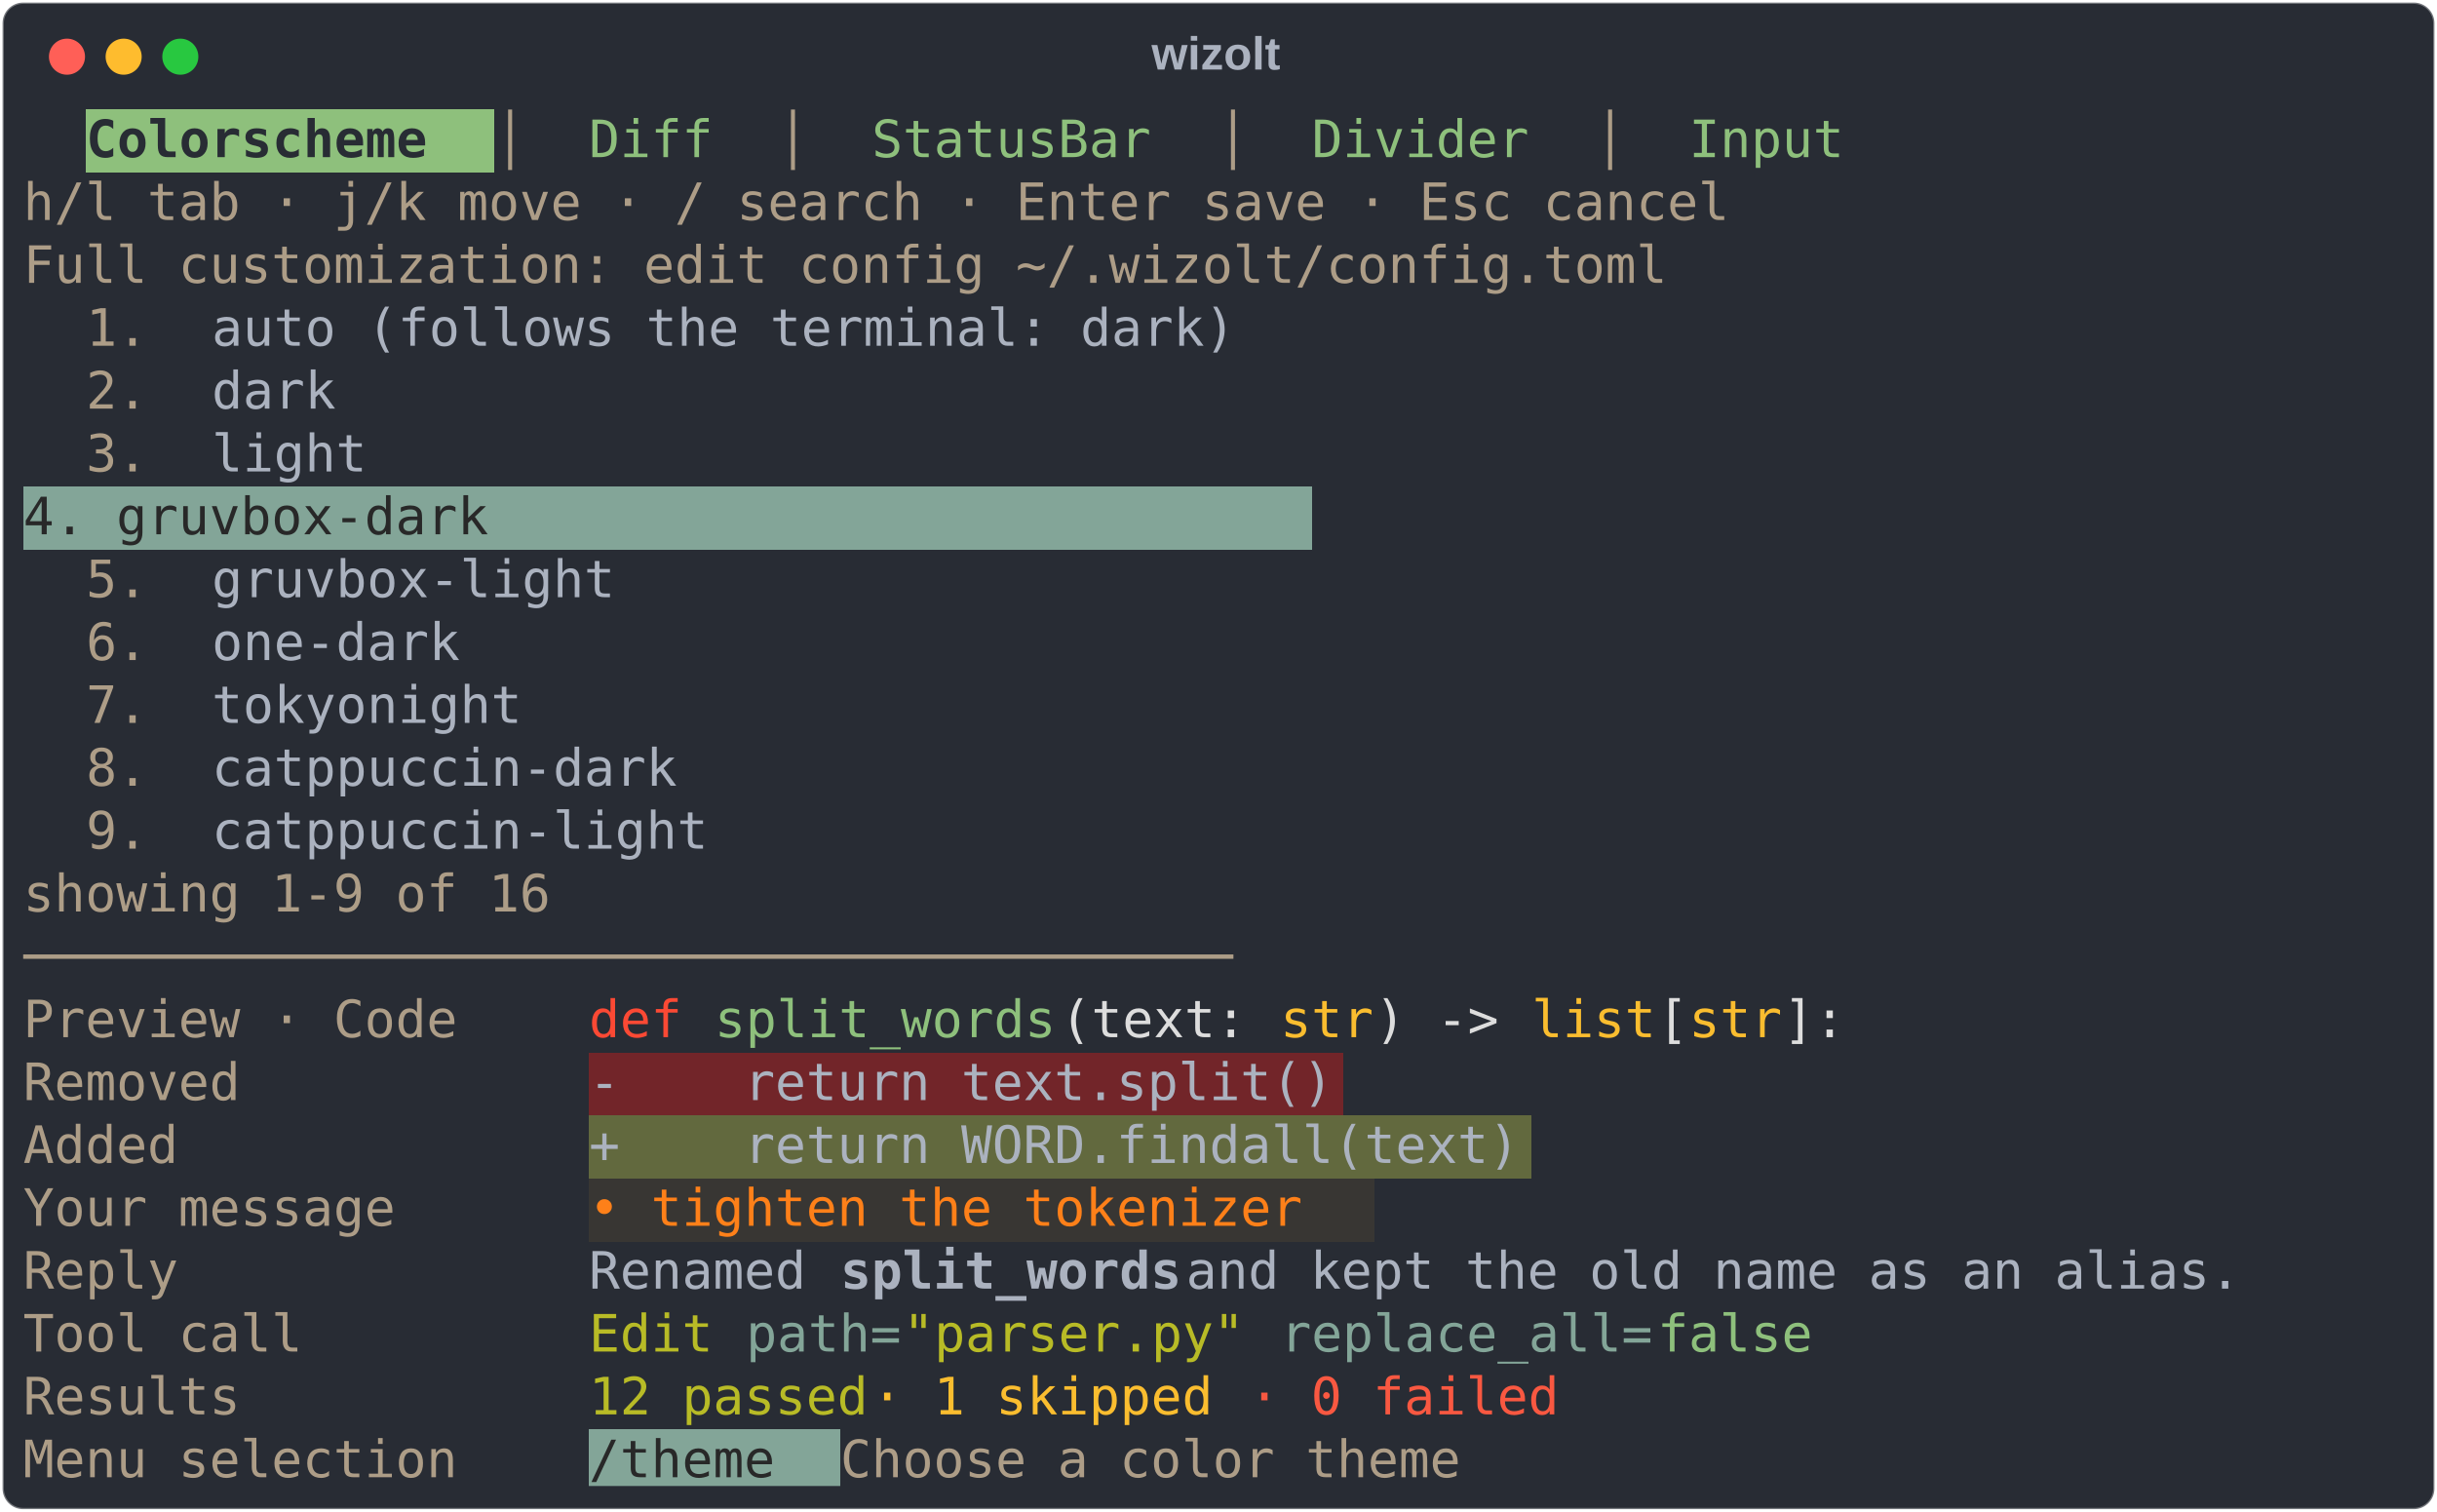
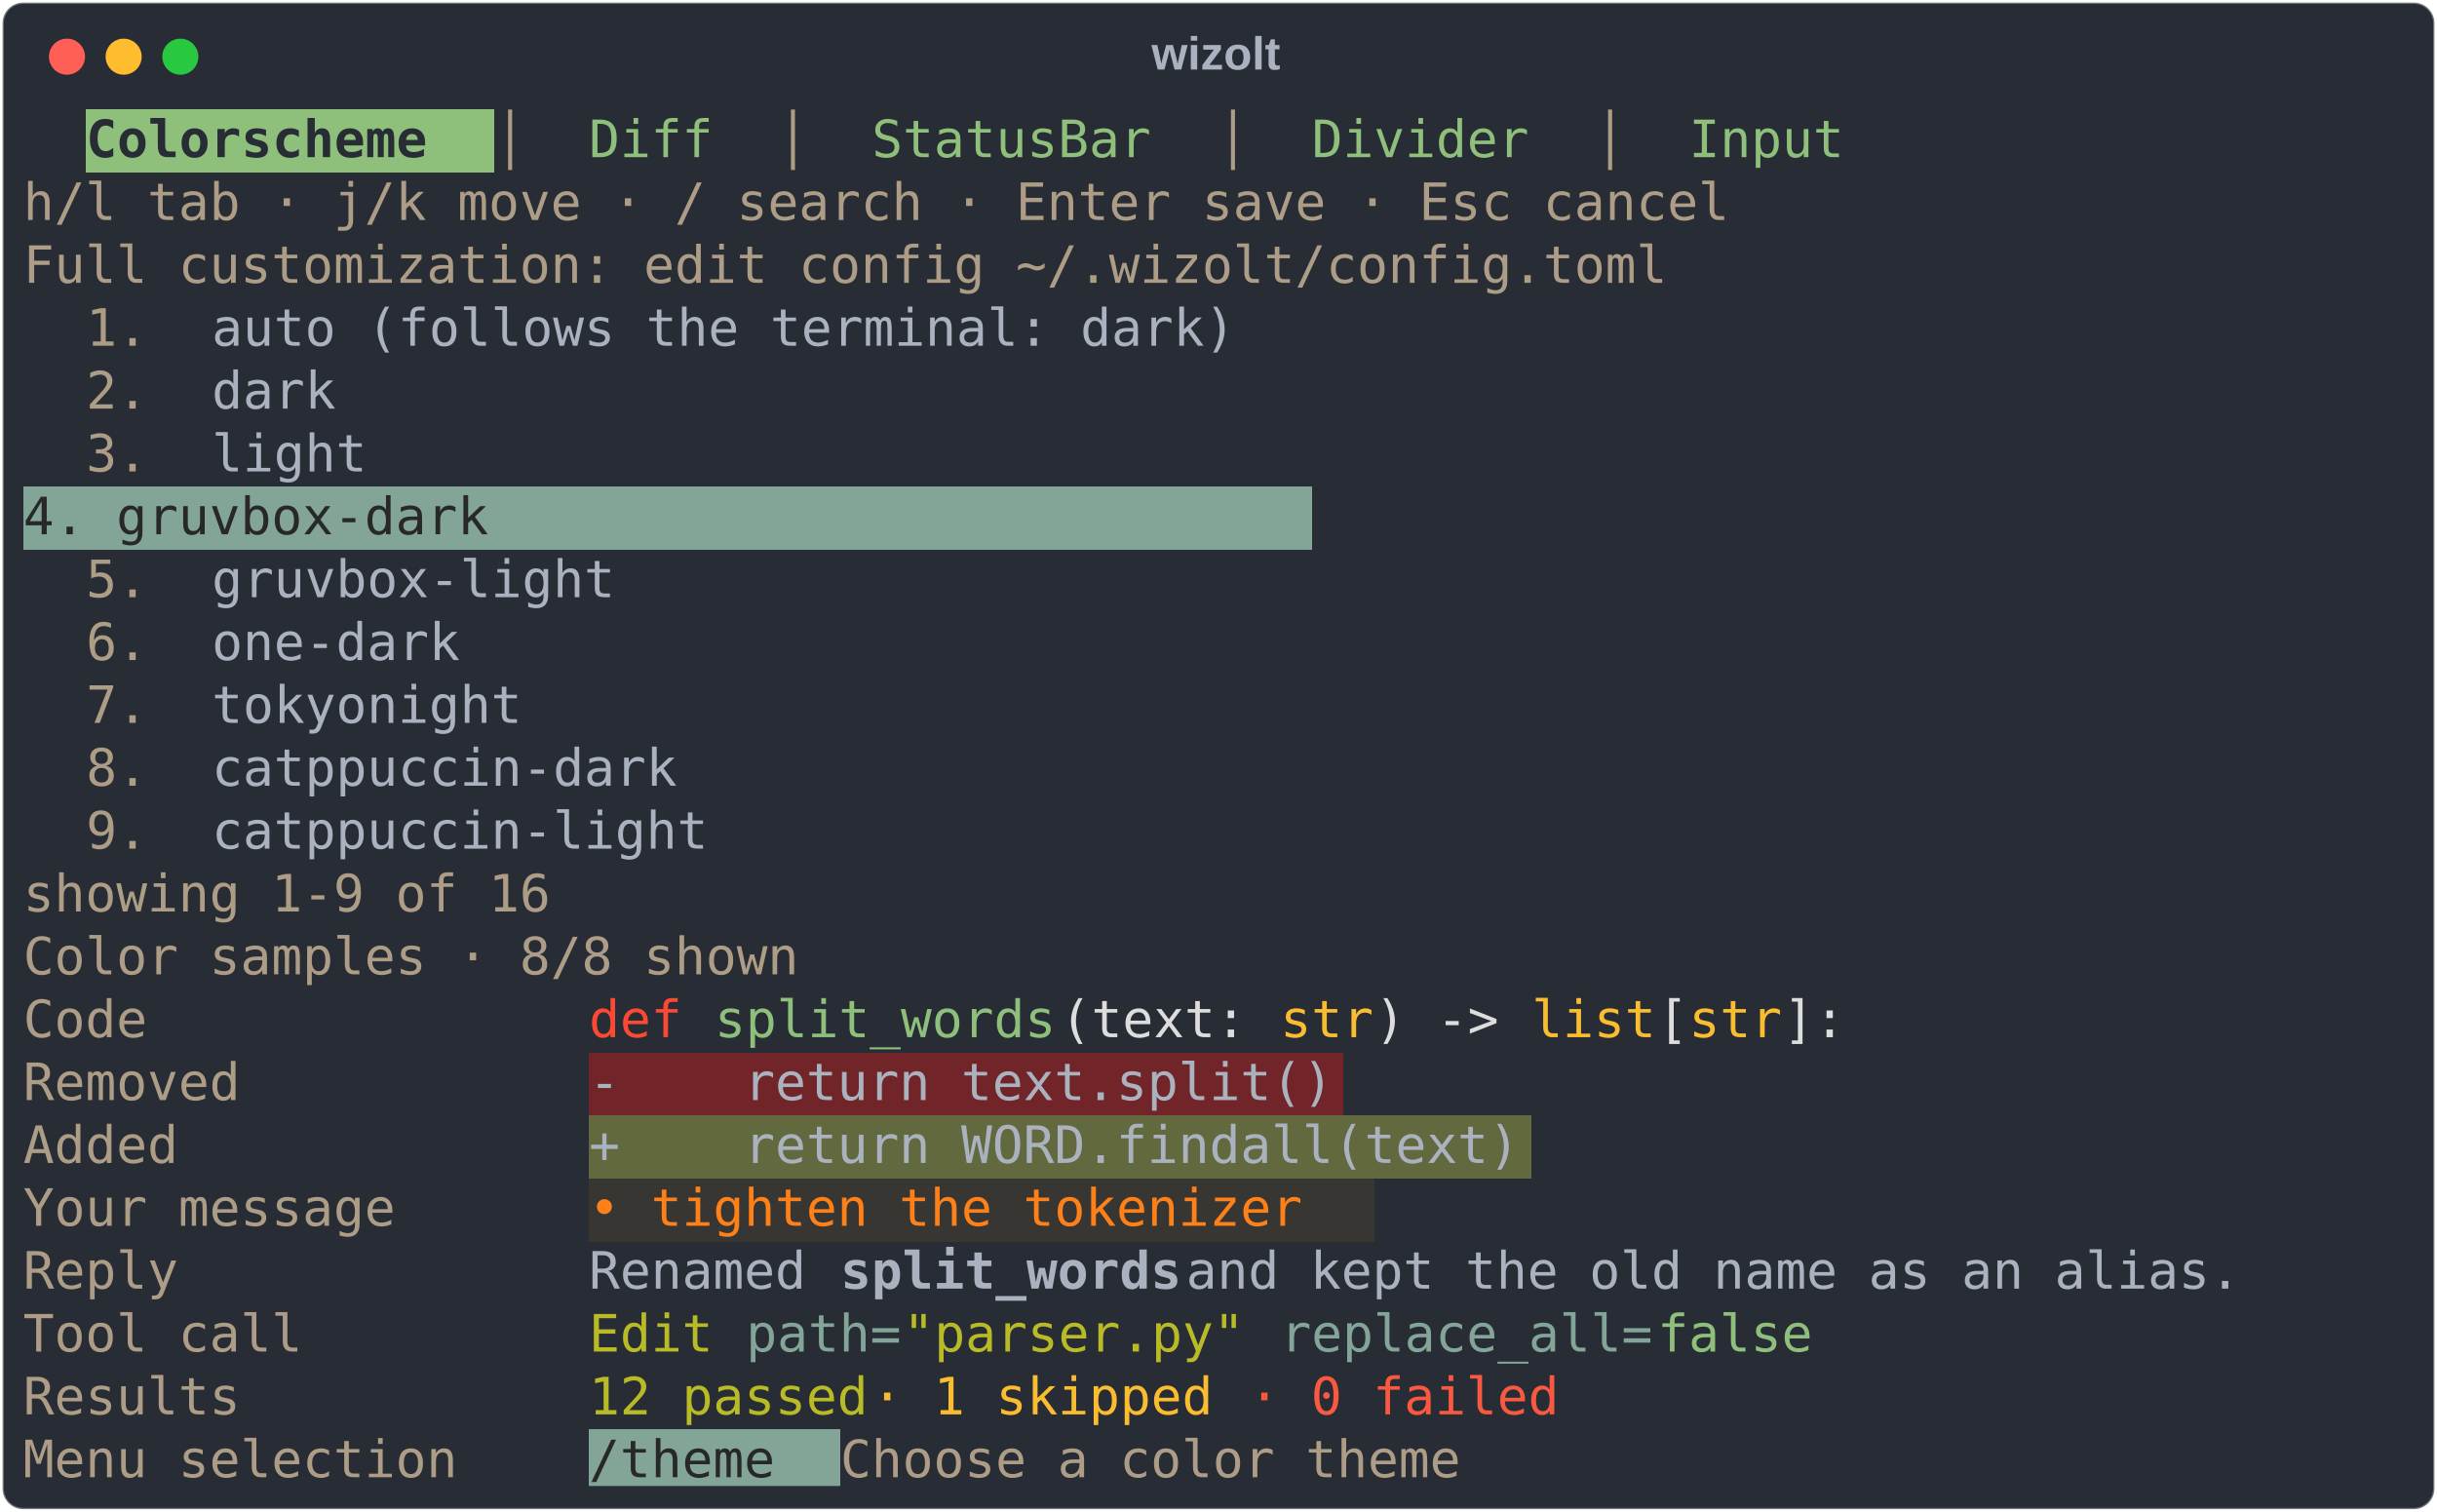
<svg xmlns="http://www.w3.org/2000/svg" class="rich-terminal" viewBox="0 0 946 586.8">
  <style>

    @font-face {
        font-family: "Fira Code";
        src: local("FiraCode-Regular"),
                url("https://cdnjs.cloudflare.com/ajax/libs/firacode/6.2.0/woff2/FiraCode-Regular.woff2") format("woff2"),
                url("https://cdnjs.cloudflare.com/ajax/libs/firacode/6.2.0/woff/FiraCode-Regular.woff") format("woff");
        font-style: normal;
        font-weight: 400;
    }
    @font-face {
        font-family: "Fira Code";
        src: local("FiraCode-Bold"),
                url("https://cdnjs.cloudflare.com/ajax/libs/firacode/6.2.0/woff2/FiraCode-Bold.woff2") format("woff2"),
                url("https://cdnjs.cloudflare.com/ajax/libs/firacode/6.2.0/woff/FiraCode-Bold.woff") format("woff");
        font-style: bold;
        font-weight: 700;
    }

    .appearance-picker-matrix {
        font-family: Fira Code, monospace;
        font-size: 20px;
        line-height: 24.4px;
        font-variant-east-asian: full-width;
    }

    .appearance-picker-title {
        font-size: 18px;
        font-weight: bold;
        font-family: arial;
    }

    .appearance-picker-r1 { fill: #abb2bf }
.appearance-picker-r2 { fill: #282c34;font-weight: bold }
.appearance-picker-r3 { fill: #ad9d87 }
.appearance-picker-r4 { fill: #8ec07c }
.appearance-picker-r5 { fill: #282828 }
.appearance-picker-r6 { fill: #fb4934 }
.appearance-picker-r7 { fill: #dddddd }
.appearance-picker-r8 { fill: #fabd2f }
.appearance-picker-r9 { fill: #fe8019 }
.appearance-picker-r10 { fill: #abb2bf;font-weight: bold }
.appearance-picker-r11 { fill: #b8bb26 }
.appearance-picker-r12 { fill: #83a598 }
.appearance-picker-r13 { fill: #f95841 }
    </style>
  <defs>
    <clipPath id="appearance-picker-clip-terminal">
      <rect x="0" y="0" width="926.2" height="535.8" />
    </clipPath>
    <clipPath id="appearance-picker-line-0">
      <rect x="0" y="1.5" width="927.2" height="24.65" />
    </clipPath>
    <clipPath id="appearance-picker-line-1">
      <rect x="0" y="25.9" width="927.2" height="24.65" />
    </clipPath>
    <clipPath id="appearance-picker-line-2">
      <rect x="0" y="50.3" width="927.2" height="24.65" />
    </clipPath>
    <clipPath id="appearance-picker-line-3">
      <rect x="0" y="74.7" width="927.2" height="24.65" />
    </clipPath>
    <clipPath id="appearance-picker-line-4">
      <rect x="0" y="99.1" width="927.2" height="24.65" />
    </clipPath>
    <clipPath id="appearance-picker-line-5">
      <rect x="0" y="123.5" width="927.2" height="24.65" />
    </clipPath>
    <clipPath id="appearance-picker-line-6">
      <rect x="0" y="147.9" width="927.2" height="24.65" />
    </clipPath>
    <clipPath id="appearance-picker-line-7">
      <rect x="0" y="172.3" width="927.2" height="24.65" />
    </clipPath>
    <clipPath id="appearance-picker-line-8">
      <rect x="0" y="196.7" width="927.2" height="24.65" />
    </clipPath>
    <clipPath id="appearance-picker-line-9">
      <rect x="0" y="221.1" width="927.2" height="24.65" />
    </clipPath>
    <clipPath id="appearance-picker-line-10">
      <rect x="0" y="245.5" width="927.2" height="24.65" />
    </clipPath>
    <clipPath id="appearance-picker-line-11">
      <rect x="0" y="269.9" width="927.2" height="24.65" />
    </clipPath>
    <clipPath id="appearance-picker-line-12">
      <rect x="0" y="294.3" width="927.2" height="24.65" />
    </clipPath>
    <clipPath id="appearance-picker-line-13">
      <rect x="0" y="318.7" width="927.2" height="24.65" />
    </clipPath>
    <clipPath id="appearance-picker-line-14">
      <rect x="0" y="343.1" width="927.2" height="24.65" />
    </clipPath>
    <clipPath id="appearance-picker-line-15">
      <rect x="0" y="367.5" width="927.2" height="24.65" />
    </clipPath>
    <clipPath id="appearance-picker-line-16">
      <rect x="0" y="391.9" width="927.2" height="24.65" />
    </clipPath>
    <clipPath id="appearance-picker-line-17">
      <rect x="0" y="416.3" width="927.2" height="24.65" />
    </clipPath>
    <clipPath id="appearance-picker-line-18">
      <rect x="0" y="440.7" width="927.2" height="24.65" />
    </clipPath>
    <clipPath id="appearance-picker-line-19">
      <rect x="0" y="465.1" width="927.2" height="24.65" />
    </clipPath>
    <clipPath id="appearance-picker-line-20">
      <rect x="0" y="489.5" width="927.2" height="24.65" />
    </clipPath>
  </defs>
  <rect fill="#282c34" stroke="rgba(255,255,255,0.35)" stroke-width="1" x="1" y="1" width="944" height="584.8" rx="8" />
  <text class="appearance-picker-title" fill="#abb2bf" text-anchor="middle" x="472" y="27">wizolt</text>
  <g transform="translate(26,22)">
    <circle cx="0" cy="0" r="7" fill="#ff5f57" />
    <circle cx="22" cy="0" r="7" fill="#febc2e" />
    <circle cx="44" cy="0" r="7" fill="#28c840" />
  </g>
  <g transform="translate(9, 41)" clip-path="url(#appearance-picker-clip-terminal)">
    <rect fill="#8ec07c" x="24.4" y="1.5" width="158.6" height="24.65" shape-rendering="crispEdges" />
    <rect fill="#83a598" x="0" y="147.9" width="500.2" height="24.65" shape-rendering="crispEdges" />
    <rect fill="#722529" x="219.6" y="367.5" width="292.8" height="24.65" shape-rendering="crispEdges" />
    <rect fill="#62693e" x="219.6" y="391.9" width="366" height="24.65" shape-rendering="crispEdges" />
    <rect fill="#383633" x="219.6" y="416.3" width="305" height="24.65" shape-rendering="crispEdges" />
    <rect fill="#83a598" x="219.6" y="513.9" width="97.6" height="24.65" shape-rendering="crispEdges" />
    <g class="appearance-picker-matrix">
      <text class="appearance-picker-r2" x="24.4" y="20" textLength="158.6" clip-path="url(#appearance-picker-line-0)"> Colorscheme </text>
      <text class="appearance-picker-r3" x="183" y="20" textLength="36.6" clip-path="url(#appearance-picker-line-0)"> │ </text>
      <text class="appearance-picker-r4" x="219.6" y="20" textLength="73.2" clip-path="url(#appearance-picker-line-0)"> Diff </text>
      <text class="appearance-picker-r3" x="292.8" y="20" textLength="36.6" clip-path="url(#appearance-picker-line-0)"> │ </text>
      <text class="appearance-picker-r4" x="329.4" y="20" textLength="134.2" clip-path="url(#appearance-picker-line-0)"> StatusBar </text>
      <text class="appearance-picker-r3" x="463.6" y="20" textLength="36.6" clip-path="url(#appearance-picker-line-0)"> │ </text>
      <text class="appearance-picker-r4" x="500.2" y="20" textLength="109.8" clip-path="url(#appearance-picker-line-0)"> Divider </text>
      <text class="appearance-picker-r3" x="610" y="20" textLength="36.6" clip-path="url(#appearance-picker-line-0)"> │ </text>
      <text class="appearance-picker-r4" x="646.6" y="20" textLength="85.4" clip-path="url(#appearance-picker-line-0)"> Input </text>
      <text class="appearance-picker-r1" x="927.2" y="20" textLength="12.2" clip-path="url(#appearance-picker-line-0)">
</text>
      <text class="appearance-picker-r3" x="0" y="44.4" textLength="695.4" clip-path="url(#appearance-picker-line-1)">  h/l tab · j/k move · / search · Enter save · Esc cancel</text>
      <text class="appearance-picker-r1" x="927.2" y="44.4" textLength="12.2" clip-path="url(#appearance-picker-line-1)">
</text>
      <text class="appearance-picker-r3" x="0" y="68.8" textLength="671" clip-path="url(#appearance-picker-line-2)">  Full customization: edit config ~/.wizolt/config.toml</text>
      <text class="appearance-picker-r1" x="927.2" y="68.8" textLength="12.2" clip-path="url(#appearance-picker-line-2)">
</text>
      <text class="appearance-picker-r3" x="24.4" y="93.2" textLength="48.8" clip-path="url(#appearance-picker-line-3)"> 1. </text>
      <text class="appearance-picker-r1" x="73.2" y="93.2" textLength="402.6" clip-path="url(#appearance-picker-line-3)">auto (follows the terminal: dark)</text>
      <text class="appearance-picker-r1" x="927.2" y="93.2" textLength="12.2" clip-path="url(#appearance-picker-line-3)">
</text>
      <text class="appearance-picker-r3" x="24.4" y="117.6" textLength="48.8" clip-path="url(#appearance-picker-line-4)"> 2. </text>
      <text class="appearance-picker-r1" x="73.2" y="117.6" textLength="48.8" clip-path="url(#appearance-picker-line-4)">dark</text>
      <text class="appearance-picker-r1" x="927.2" y="117.6" textLength="12.2" clip-path="url(#appearance-picker-line-4)">
</text>
      <text class="appearance-picker-r3" x="24.4" y="142" textLength="48.8" clip-path="url(#appearance-picker-line-5)"> 3. </text>
      <text class="appearance-picker-r1" x="73.2" y="142" textLength="61" clip-path="url(#appearance-picker-line-5)">light</text>
      <text class="appearance-picker-r1" x="927.2" y="142" textLength="12.2" clip-path="url(#appearance-picker-line-5)">
</text>
      <text class="appearance-picker-r5" x="0" y="166.4" textLength="500.2" clip-path="url(#appearance-picker-line-6)">   4. gruvbox-dark                       </text>
      <text class="appearance-picker-r1" x="927.2" y="166.4" textLength="12.2" clip-path="url(#appearance-picker-line-6)">
</text>
      <text class="appearance-picker-r3" x="24.4" y="190.8" textLength="48.8" clip-path="url(#appearance-picker-line-7)"> 5. </text>
      <text class="appearance-picker-r1" x="73.2" y="190.8" textLength="158.6" clip-path="url(#appearance-picker-line-7)">gruvbox-light</text>
      <text class="appearance-picker-r1" x="927.2" y="190.8" textLength="12.2" clip-path="url(#appearance-picker-line-7)">
</text>
      <text class="appearance-picker-r3" x="24.4" y="215.2" textLength="48.8" clip-path="url(#appearance-picker-line-8)"> 6. </text>
      <text class="appearance-picker-r1" x="73.2" y="215.2" textLength="97.6" clip-path="url(#appearance-picker-line-8)">one-dark</text>
      <text class="appearance-picker-r1" x="927.2" y="215.2" textLength="12.2" clip-path="url(#appearance-picker-line-8)">
</text>
      <text class="appearance-picker-r3" x="24.4" y="239.6" textLength="48.8" clip-path="url(#appearance-picker-line-9)"> 7. </text>
      <text class="appearance-picker-r1" x="73.2" y="239.6" textLength="122" clip-path="url(#appearance-picker-line-9)">tokyonight</text>
      <text class="appearance-picker-r1" x="927.2" y="239.6" textLength="12.2" clip-path="url(#appearance-picker-line-9)">
</text>
      <text class="appearance-picker-r3" x="24.4" y="264" textLength="48.8" clip-path="url(#appearance-picker-line-10)"> 8. </text>
      <text class="appearance-picker-r1" x="73.2" y="264" textLength="183" clip-path="url(#appearance-picker-line-10)">catppuccin-dark</text>
      <text class="appearance-picker-r1" x="927.2" y="264" textLength="12.2" clip-path="url(#appearance-picker-line-10)">
</text>
      <text class="appearance-picker-r3" x="24.4" y="288.4" textLength="48.8" clip-path="url(#appearance-picker-line-11)"> 9. </text>
      <text class="appearance-picker-r1" x="73.2" y="288.4" textLength="195.2" clip-path="url(#appearance-picker-line-11)">catppuccin-light</text>
      <text class="appearance-picker-r1" x="927.2" y="288.4" textLength="12.2" clip-path="url(#appearance-picker-line-11)">
</text>
      <text class="appearance-picker-r3" x="0" y="312.8" textLength="231.8" clip-path="url(#appearance-picker-line-12)">  showing 1-9 of 16</text>
      <text class="appearance-picker-r1" x="927.2" y="312.8" textLength="12.2" clip-path="url(#appearance-picker-line-12)">
</text>
-       <text class="appearance-picker-r3" x="0" y="337.2" textLength="500.2" clip-path="url(#appearance-picker-line-13)">  ───────────────────────────────────────</text>
+       <text class="appearance-picker-r3" x="0" y="337.2" textLength="329.4" clip-path="url(#appearance-picker-line-13)">  Color samples · 8/8 shown</text>
      <text class="appearance-picker-r1" x="927.2" y="337.2" textLength="12.2" clip-path="url(#appearance-picker-line-13)">
</text>
-       <text class="appearance-picker-r3" x="0" y="361.6" textLength="219.6" clip-path="url(#appearance-picker-line-14)">  Preview · Code  </text>
+       <text class="appearance-picker-r3" x="0" y="361.6" textLength="219.6" clip-path="url(#appearance-picker-line-14)">  Code            </text>
      <text class="appearance-picker-r6" x="219.6" y="361.6" textLength="36.6" clip-path="url(#appearance-picker-line-14)">def</text>
      <text class="appearance-picker-r4" x="268.4" y="361.6" textLength="134.2" clip-path="url(#appearance-picker-line-14)">split_words</text>
      <text class="appearance-picker-r7" x="402.6" y="361.6" textLength="85.4" clip-path="url(#appearance-picker-line-14)">(text: </text>
      <text class="appearance-picker-r8" x="488" y="361.6" textLength="36.6" clip-path="url(#appearance-picker-line-14)">str</text>
      <text class="appearance-picker-r7" x="524.6" y="361.6" textLength="61" clip-path="url(#appearance-picker-line-14)">) -&gt; </text>
      <text class="appearance-picker-r8" x="585.6" y="361.6" textLength="48.8" clip-path="url(#appearance-picker-line-14)">list</text>
      <text class="appearance-picker-r7" x="634.4" y="361.6" textLength="12.2" clip-path="url(#appearance-picker-line-14)">[</text>
      <text class="appearance-picker-r8" x="646.6" y="361.6" textLength="36.6" clip-path="url(#appearance-picker-line-14)">str</text>
      <text class="appearance-picker-r7" x="683.2" y="361.6" textLength="24.4" clip-path="url(#appearance-picker-line-14)">]:</text>
      <text class="appearance-picker-r1" x="927.2" y="361.6" textLength="12.2" clip-path="url(#appearance-picker-line-14)">
</text>
      <text class="appearance-picker-r3" x="0" y="386" textLength="219.6" clip-path="url(#appearance-picker-line-15)">  Removed         </text>
      <text class="appearance-picker-r1" x="219.6" y="386" textLength="292.8" clip-path="url(#appearance-picker-line-15)">-    return text.split()</text>
      <text class="appearance-picker-r1" x="927.2" y="386" textLength="12.2" clip-path="url(#appearance-picker-line-15)">
</text>
      <text class="appearance-picker-r3" x="0" y="410.4" textLength="219.6" clip-path="url(#appearance-picker-line-16)">  Added           </text>
      <text class="appearance-picker-r1" x="219.6" y="410.4" textLength="366" clip-path="url(#appearance-picker-line-16)">+    return WORD.findall(text)</text>
      <text class="appearance-picker-r1" x="927.2" y="410.4" textLength="12.2" clip-path="url(#appearance-picker-line-16)">
</text>
      <text class="appearance-picker-r3" x="0" y="434.8" textLength="219.6" clip-path="url(#appearance-picker-line-17)">  Your message    </text>
      <text class="appearance-picker-r9" x="219.6" y="434.8" textLength="305" clip-path="url(#appearance-picker-line-17)"> • tighten the tokenizer </text>
      <text class="appearance-picker-r1" x="927.2" y="434.8" textLength="12.2" clip-path="url(#appearance-picker-line-17)">
</text>
      <text class="appearance-picker-r3" x="0" y="459.2" textLength="219.6" clip-path="url(#appearance-picker-line-18)">  Reply           </text>
      <text class="appearance-picker-r1" x="219.6" y="459.2" textLength="97.6" clip-path="url(#appearance-picker-line-18)">Renamed </text>
      <text class="appearance-picker-r10" x="317.2" y="459.2" textLength="134.2" clip-path="url(#appearance-picker-line-18)">split_words</text>
      <text class="appearance-picker-r1" x="451.4" y="459.2" textLength="427" clip-path="url(#appearance-picker-line-18)"> and kept the old name as an alias.</text>
      <text class="appearance-picker-r1" x="927.2" y="459.2" textLength="12.2" clip-path="url(#appearance-picker-line-18)">
</text>
      <text class="appearance-picker-r3" x="0" y="483.6" textLength="219.6" clip-path="url(#appearance-picker-line-19)">  Tool call       </text>
      <text class="appearance-picker-r11" x="219.6" y="483.6" textLength="61" clip-path="url(#appearance-picker-line-19)">Edit </text>
      <text class="appearance-picker-r12" x="280.6" y="483.6" textLength="61" clip-path="url(#appearance-picker-line-19)">path=</text>
      <text class="appearance-picker-r11" x="341.6" y="483.6" textLength="134.2" clip-path="url(#appearance-picker-line-19)">"parser.py"</text>
      <text class="appearance-picker-r12" x="488" y="483.6" textLength="146.4" clip-path="url(#appearance-picker-line-19)">replace_all=</text>
      <text class="appearance-picker-r4" x="634.4" y="483.6" textLength="61" clip-path="url(#appearance-picker-line-19)">false</text>
      <text class="appearance-picker-r1" x="927.2" y="483.6" textLength="12.2" clip-path="url(#appearance-picker-line-19)">
</text>
      <text class="appearance-picker-r3" x="0" y="508" textLength="219.6" clip-path="url(#appearance-picker-line-20)">  Results         </text>
      <text class="appearance-picker-r11" x="219.6" y="508" textLength="109.8" clip-path="url(#appearance-picker-line-20)">12 passed</text>
      <text class="appearance-picker-r8" x="329.4" y="508" textLength="146.4" clip-path="url(#appearance-picker-line-20)"> · 1 skipped</text>
      <text class="appearance-picker-r13" x="475.8" y="508" textLength="134.2" clip-path="url(#appearance-picker-line-20)"> · 0 failed</text>
      <text class="appearance-picker-r1" x="927.2" y="508" textLength="12.2" clip-path="url(#appearance-picker-line-20)">
</text>
      <text class="appearance-picker-r3" x="0" y="532.4" textLength="219.6" clip-path="url(#appearance-picker-line-21)">  Menu selection  </text>
      <text class="appearance-picker-r5" x="219.6" y="532.4" textLength="97.6" clip-path="url(#appearance-picker-line-21)"> /theme </text>
      <text class="appearance-picker-r3" x="317.2" y="532.4" textLength="256.2" clip-path="url(#appearance-picker-line-21)"> Choose a color theme</text>
      <text class="appearance-picker-r1" x="927.2" y="532.4" textLength="12.2" clip-path="url(#appearance-picker-line-21)">
</text>
    </g>
  </g>
</svg>
